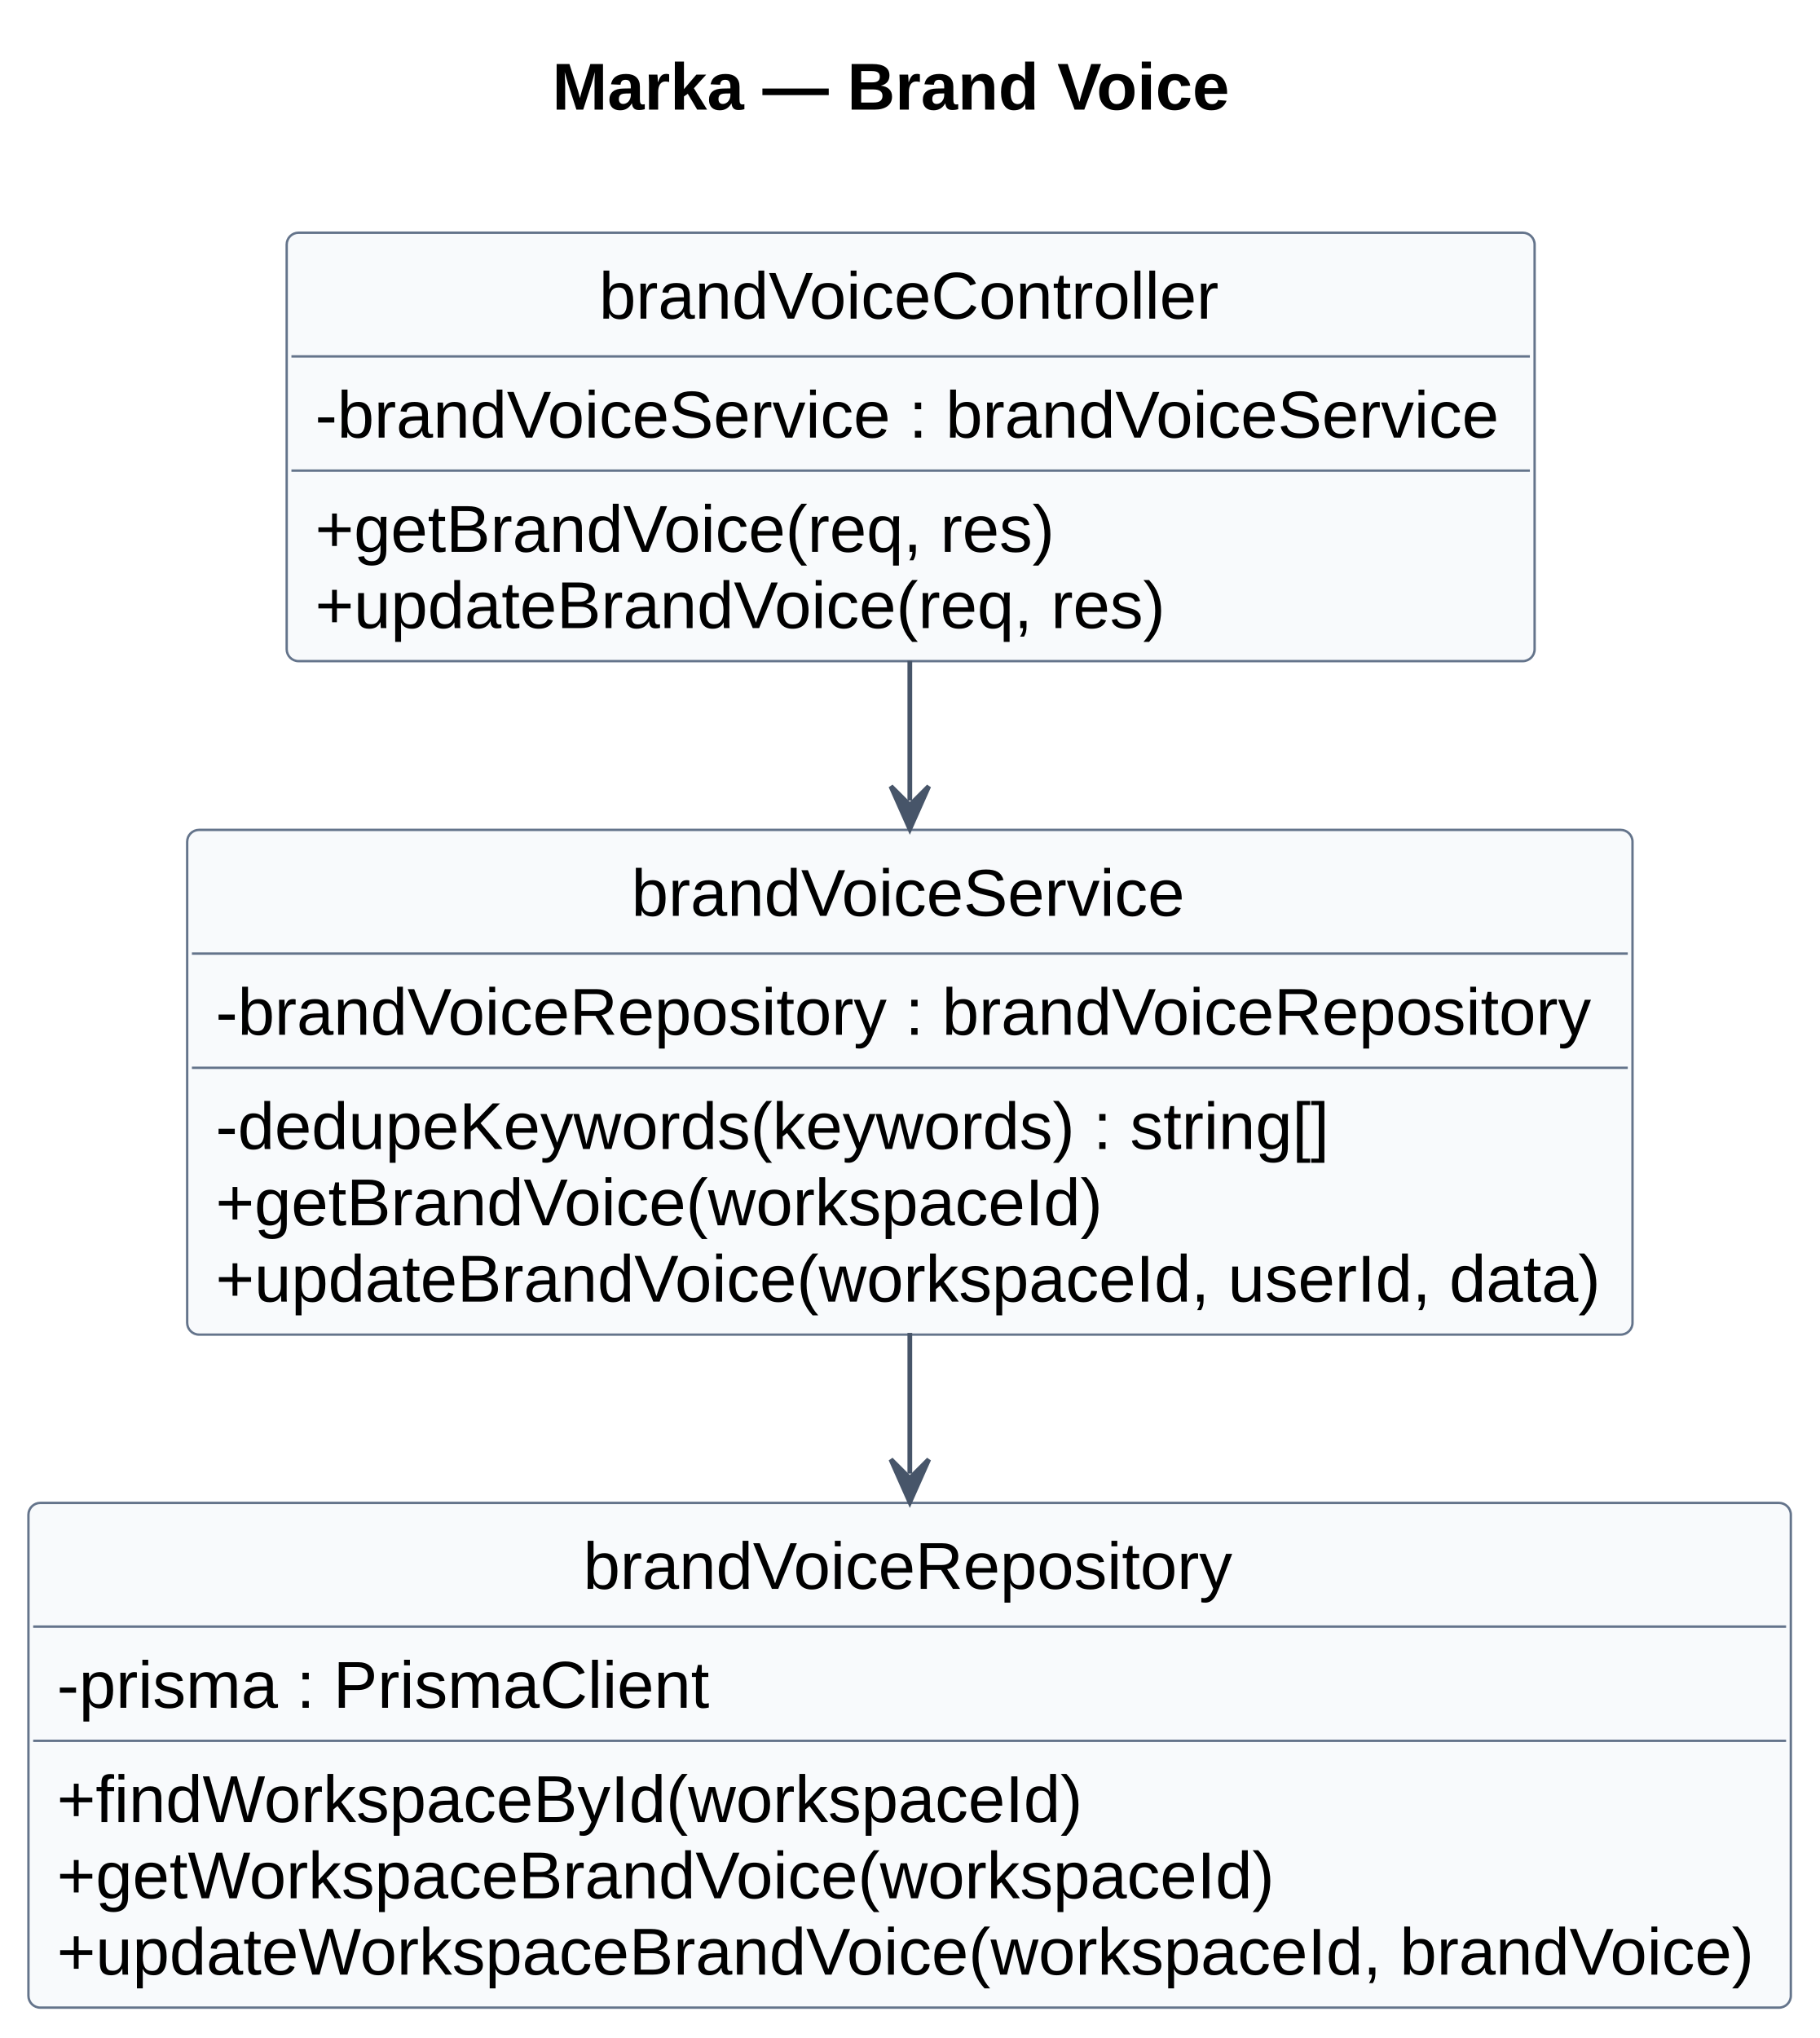
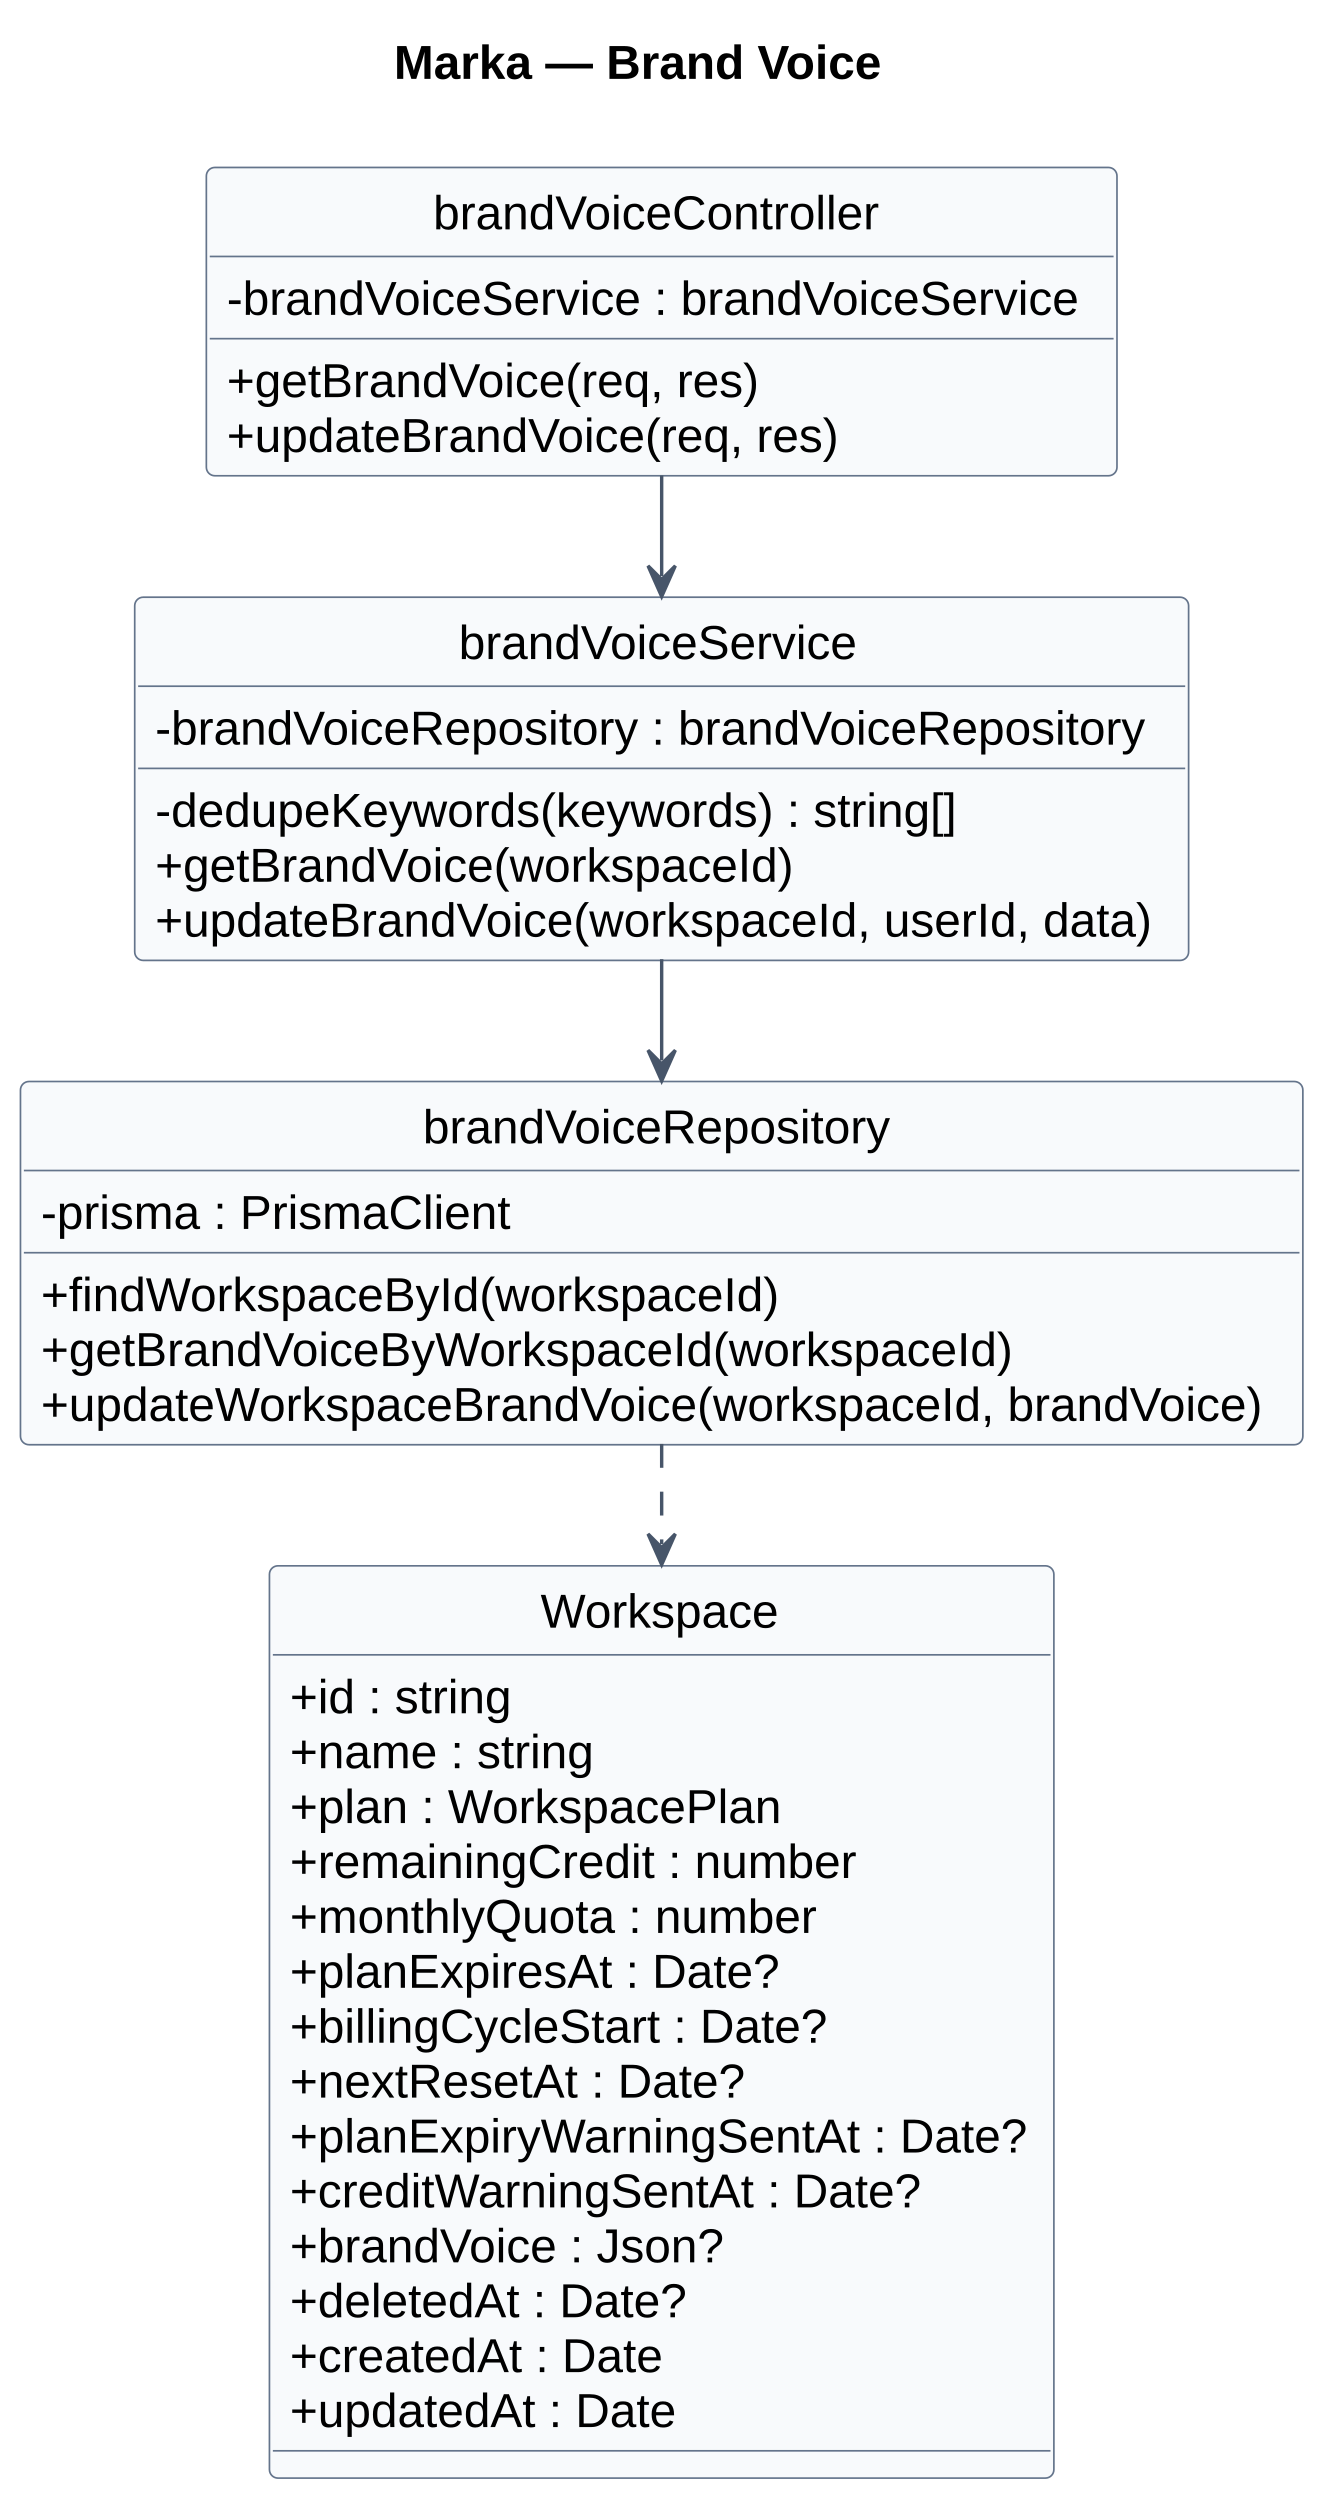
- <svg xmlns="http://www.w3.org/2000/svg" contentStyleType="text/css" data-diagram-type="CLASS" height="430px" preserveAspectRatio="none" style="width:384px;height:430px;background:#FFFFFF;" version="1.1" viewBox="0 0 384 430" width="384px" zoomAndPan="magnify">
+ <svg xmlns="http://www.w3.org/2000/svg" contentStyleType="text/css" height="733px" preserveAspectRatio="none" style="width:389px;height:733px;background:#FFFFFF;" version="1.1" viewBox="0 0 389 733" width="389px" zoomAndPan="magnify">
  <defs />
  <g>
-     <g class="title" data-source-line="4">
-       <text fill="#000000" font-family="Arial" font-size="14" font-weight="bold" lengthAdjust="spacing" textLength="143.938" x="116.531" y="23.132">Marka — Brand Voice</text>
+     <text fill="#000000" font-family="Arial" font-size="14" font-weight="bold" lengthAdjust="spacing" textLength="150" x="115.5" y="23.132">Marka — Brand Voice</text>
+     <g id="elem_Workspace">
+       <rect codeLine="18" fill="#F8FAFC" height="267.479" id="Workspace" rx="2.5" ry="2.5" style="stroke:#64748B;stroke-width:0.5;" width="230" x="79" y="459.099" />
+       <text fill="#000000" font-family="Arial" font-size="14" lengthAdjust="spacing" textLength="71" x="158.5" y="477.231">Workspace</text>
+       <line style="stroke:#64748B;stroke-width:0.5;" x1="80" x2="308" y1="485.197" y2="485.197" />
+       <text fill="#000000" font-family="Arial" font-size="14" lengthAdjust="spacing" textLength="66" x="85" y="502.329">+id : string</text>
+       <text fill="#000000" font-family="Arial" font-size="14" lengthAdjust="spacing" textLength="90" x="85" y="518.428">+name : string</text>
+       <text fill="#000000" font-family="Arial" font-size="14" lengthAdjust="spacing" textLength="146" x="85" y="534.526">+plan : WorkspacePlan</text>
+       <text fill="#000000" font-family="Arial" font-size="14" lengthAdjust="spacing" textLength="168" x="85" y="550.625">+remainingCredit : number</text>
+       <text fill="#000000" font-family="Arial" font-size="14" lengthAdjust="spacing" textLength="156" x="85" y="566.724">+monthlyQuota : number</text>
+       <text fill="#000000" font-family="Arial" font-size="14" lengthAdjust="spacing" textLength="144" x="85" y="582.822">+planExpiresAt : Date?</text>
+       <text fill="#000000" font-family="Arial" font-size="14" lengthAdjust="spacing" textLength="159" x="85" y="598.921">+billingCycleStart : Date?</text>
+       <text fill="#000000" font-family="Arial" font-size="14" lengthAdjust="spacing" textLength="134" x="85" y="615.019">+nextResetAt : Date?</text>
+       <text fill="#000000" font-family="Arial" font-size="14" lengthAdjust="spacing" textLength="218" x="85" y="631.118">+planExpiryWarningSentAt : Date?</text>
+       <text fill="#000000" font-family="Arial" font-size="14" lengthAdjust="spacing" textLength="188" x="85" y="647.217">+creditWarningSentAt : Date?</text>
+       <text fill="#000000" font-family="Arial" font-size="14" lengthAdjust="spacing" textLength="129" x="85" y="663.315">+brandVoice : Json?</text>
+       <text fill="#000000" font-family="Arial" font-size="14" lengthAdjust="spacing" textLength="118" x="85" y="679.414">+deletedAt : Date?</text>
+       <text fill="#000000" font-family="Arial" font-size="14" lengthAdjust="spacing" textLength="111" x="85" y="695.513">+createdAt : Date</text>
+       <text fill="#000000" font-family="Arial" font-size="14" lengthAdjust="spacing" textLength="115" x="85" y="711.611">+updatedAt : Date</text>
+       <line style="stroke:#64748B;stroke-width:0.5;" x1="80" x2="308" y1="718.578" y2="718.578" />
    </g>
-     <g class="entity" data-entity="brandVoiceController" data-source-line="18" data-uid="ent0002" id="entity_brandVoiceController">
-       <rect fill="#F8FAFC" height="90.394" rx="2.5" ry="2.5" style="stroke:#64748B;stroke-width:0.5;" width="263.351" x="60.5" y="49.099" />
-       <text fill="#000000" font-family="Arial" font-size="14" lengthAdjust="spacing" textLength="131.517" x="126.417" y="67.231">brandVoiceController</text>
-       <line style="stroke:#64748B;stroke-width:0.5;" x1="61.5" x2="322.851" y1="75.197" y2="75.197" />
-       <text fill="#000000" font-family="Arial" font-size="14" lengthAdjust="spacing" textLength="251.351" x="66.5" y="92.329">-brandVoiceService : brandVoiceService</text>
-       <line style="stroke:#64748B;stroke-width:0.5;" x1="61.5" x2="322.851" y1="99.296" y2="99.296" />
-       <text fill="#000000" font-family="Arial" font-size="14" lengthAdjust="spacing" textLength="156.803" x="66.5" y="116.428">+getBrandVoice(req, res)</text>
-       <text fill="#000000" font-family="Arial" font-size="14" lengthAdjust="spacing" textLength="180.161" x="66.5" y="132.526">+updateBrandVoice(req, res)</text>
+     <g id="elem_brandVoiceController">
+       <rect codeLine="35" fill="#F8FAFC" height="90.394" id="brandVoiceController" rx="2.5" ry="2.5" style="stroke:#64748B;stroke-width:0.5;" width="267" x="60.5" y="49.099" />
+       <text fill="#000000" font-family="Arial" font-size="14" lengthAdjust="spacing" textLength="134" x="127" y="67.231">brandVoiceController</text>
+       <line style="stroke:#64748B;stroke-width:0.5;" x1="61.5" x2="326.5" y1="75.197" y2="75.197" />
+       <text fill="#000000" font-family="Arial" font-size="14" lengthAdjust="spacing" textLength="255" x="66.5" y="92.329">-brandVoiceService : brandVoiceService</text>
+       <line style="stroke:#64748B;stroke-width:0.5;" x1="61.5" x2="326.5" y1="99.296" y2="99.296" />
+       <text fill="#000000" font-family="Arial" font-size="14" lengthAdjust="spacing" textLength="160" x="66.5" y="116.428">+getBrandVoice(req, res)</text>
+       <text fill="#000000" font-family="Arial" font-size="14" lengthAdjust="spacing" textLength="184" x="66.5" y="132.526">+updateBrandVoice(req, res)</text>
    </g>
-     <g class="entity" data-entity="brandVoiceService" data-source-line="24" data-uid="ent0003" id="entity_brandVoiceService">
-       <rect fill="#F8FAFC" height="106.493" rx="2.5" ry="2.5" style="stroke:#64748B;stroke-width:0.5;" width="305.009" x="39.5" y="175.099" />
-       <text fill="#000000" font-family="Arial" font-size="14" lengthAdjust="spacing" textLength="117.51" x="133.25" y="193.231">brandVoiceService</text>
-       <line style="stroke:#64748B;stroke-width:0.5;" x1="40.5" x2="343.509" y1="201.197" y2="201.197" />
-       <text fill="#000000" font-family="Arial" font-size="14" lengthAdjust="spacing" textLength="291.819" x="45.5" y="218.329">-brandVoiceRepository : brandVoiceRepository</text>
-       <line style="stroke:#64748B;stroke-width:0.5;" x1="40.5" x2="343.509" y1="225.296" y2="225.296" />
-       <text fill="#000000" font-family="Arial" font-size="14" lengthAdjust="spacing" textLength="234.985" x="45.5" y="242.428">-dedupeKeywords(keywords) : string[]</text>
-       <text fill="#000000" font-family="Arial" font-size="14" lengthAdjust="spacing" textLength="187.934" x="45.5" y="258.526">+getBrandVoice(workspaceId)</text>
-       <text fill="#000000" font-family="Arial" font-size="14" lengthAdjust="spacing" textLength="293.009" x="45.5" y="274.625">+updateBrandVoice(workspaceId, userId, data)</text>
+     <g id="elem_brandVoiceService">
+       <rect codeLine="41" fill="#F8FAFC" height="106.493" id="brandVoiceService" rx="2.5" ry="2.5" style="stroke:#64748B;stroke-width:0.5;" width="309" x="39.5" y="175.099" />
+       <text fill="#000000" font-family="Arial" font-size="14" lengthAdjust="spacing" textLength="119" x="134.5" y="193.231">brandVoiceService</text>
+       <line style="stroke:#64748B;stroke-width:0.5;" x1="40.5" x2="347.5" y1="201.197" y2="201.197" />
+       <text fill="#000000" font-family="Arial" font-size="14" lengthAdjust="spacing" textLength="297" x="45.5" y="218.329">-brandVoiceRepository : brandVoiceRepository</text>
+       <line style="stroke:#64748B;stroke-width:0.5;" x1="40.5" x2="347.5" y1="225.296" y2="225.296" />
+       <text fill="#000000" font-family="Arial" font-size="14" lengthAdjust="spacing" textLength="238" x="45.5" y="242.428">-dedupeKeywords(keywords) : string[]</text>
+       <text fill="#000000" font-family="Arial" font-size="14" lengthAdjust="spacing" textLength="189" x="45.5" y="258.526">+getBrandVoice(workspaceId)</text>
+       <text fill="#000000" font-family="Arial" font-size="14" lengthAdjust="spacing" textLength="296" x="45.5" y="274.625">+updateBrandVoice(workspaceId, userId, data)</text>
    </g>
-     <g class="entity" data-entity="brandVoiceRepository" data-source-line="31" data-uid="ent0004" id="entity_brandVoiceRepository">
-       <rect fill="#F8FAFC" height="106.493" rx="2.5" ry="2.5" style="stroke:#64748B;stroke-width:0.5;" width="371.919" x="6" y="317.099" />
-       <text fill="#000000" font-family="Arial" font-size="14" lengthAdjust="spacing" textLength="137.744" x="123.087" y="335.231">brandVoiceRepository</text>
-       <line style="stroke:#64748B;stroke-width:0.5;" x1="7" x2="376.919" y1="343.197" y2="343.197" />
-       <text fill="#000000" font-family="Arial" font-size="14" lengthAdjust="spacing" textLength="137.69" x="12" y="360.329">-prisma : PrismaClient</text>
-       <line style="stroke:#64748B;stroke-width:0.5;" x1="7" x2="376.919" y1="367.296" y2="367.296" />
-       <text fill="#000000" font-family="Arial" font-size="14" lengthAdjust="spacing" textLength="216.699" x="12" y="384.428">+findWorkspaceById(workspaceId)</text>
-       <text fill="#000000" font-family="Arial" font-size="14" lengthAdjust="spacing" textLength="257.954" x="12" y="400.526">+getWorkspaceBrandVoice(workspaceId)</text>
-       <text fill="#000000" font-family="Arial" font-size="14" lengthAdjust="spacing" textLength="359.919" x="12" y="416.625">+updateWorkspaceBrandVoice(workspaceId, brandVoice)</text>
+     <g id="elem_brandVoiceRepository">
+       <rect codeLine="48" fill="#F8FAFC" height="106.493" id="brandVoiceRepository" rx="2.5" ry="2.5" style="stroke:#64748B;stroke-width:0.5;" width="376" x="6" y="317.099" />
+       <text fill="#000000" font-family="Arial" font-size="14" lengthAdjust="spacing" textLength="140" x="124" y="335.231">brandVoiceRepository</text>
+       <line style="stroke:#64748B;stroke-width:0.5;" x1="7" x2="381" y1="343.197" y2="343.197" />
+       <text fill="#000000" font-family="Arial" font-size="14" lengthAdjust="spacing" textLength="138" x="12" y="360.329">-prisma : PrismaClient</text>
+       <line style="stroke:#64748B;stroke-width:0.5;" x1="7" x2="381" y1="367.296" y2="367.296" />
+       <text fill="#000000" font-family="Arial" font-size="14" lengthAdjust="spacing" textLength="217" x="12" y="384.428">+findWorkspaceById(workspaceId)</text>
+       <text fill="#000000" font-family="Arial" font-size="14" lengthAdjust="spacing" textLength="287" x="12" y="400.526">+getBrandVoiceByWorkspaceId(workspaceId)</text>
+       <text fill="#000000" font-family="Arial" font-size="14" lengthAdjust="spacing" textLength="364" x="12" y="416.625">+updateWorkspaceBrandVoice(workspaceId, brandVoice)</text>
    </g>
-     <g class="link" data-entity-1="brandVoiceController" data-entity-2="brandVoiceService" data-uid="lnk5" id="link_brandVoiceController_brandVoiceService">
-       <polygon fill="#475569" points="192,174.899,196,165.899,192,169.899,188,165.899,192,174.899" style="stroke:#475569;stroke-width:1;" />
-       <path d="M192,139.42 C192,150.804 192,157.157 192,168.899" fill="none" style="stroke:#475569;stroke-width:1;" />
-     </g>
-     <g class="link" data-entity-1="brandVoiceService" data-entity-2="brandVoiceRepository" data-uid="lnk6" id="link_brandVoiceService_brandVoiceRepository">
-       <polygon fill="#475569" points="192,316.924,196,307.924,192,311.924,188,307.924,192,316.924" style="stroke:#475569;stroke-width:1;" />
-       <path d="M192,281.229 C192,292.891 192,299.261 192,310.924" fill="none" style="stroke:#475569;stroke-width:1;" />
-     </g>
+     <polygon fill="#475569" points="194,174.899,198,165.899,194,169.899,190,165.899,194,174.899" style="stroke:#475569;stroke-width:1.0;" />
+     <path d="M194,139.42 C194,150.804 194,157.157 194,168.899 " fill="none" style="stroke:#475569;stroke-width:1.0;" />
+     <polygon fill="#475569" points="194,316.924,198,307.924,194,311.924,190,307.924,194,316.924" style="stroke:#475569;stroke-width:1.0;" />
+     <path d="M194,281.229 C194,292.891 194,299.261 194,310.924 " fill="none" style="stroke:#475569;stroke-width:1.0;" />
+     <polygon fill="#475569" points="194,458.746,198,449.746,194,453.746,190,449.746,194,458.746" style="stroke:#475569;stroke-width:1.0;" />
+     <path d="M194,423.354 C194,434.306 194,440.326 194,452.746 " fill="none" style="stroke:#475569;stroke-width:1.0;stroke-dasharray:7.0,7.0;" />
  </g>
</svg>
